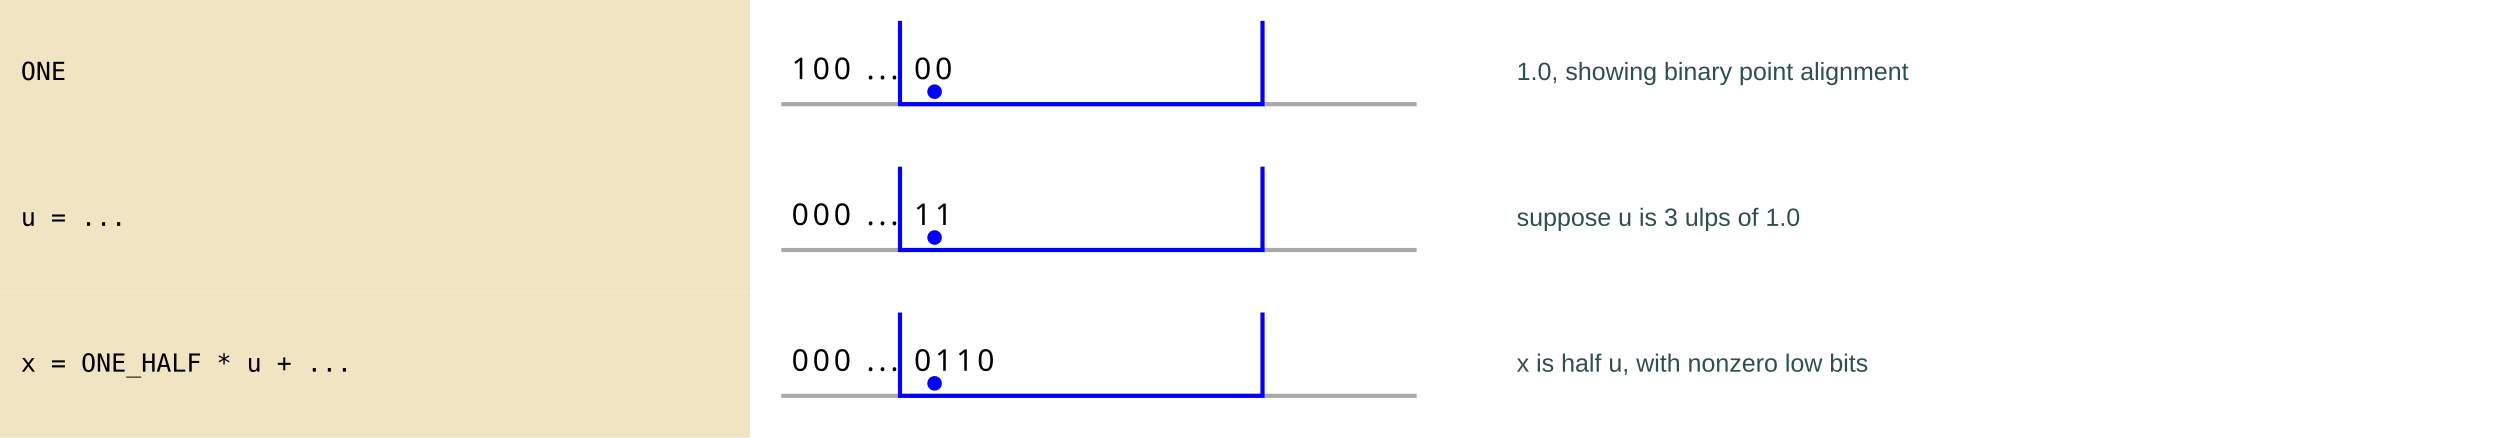
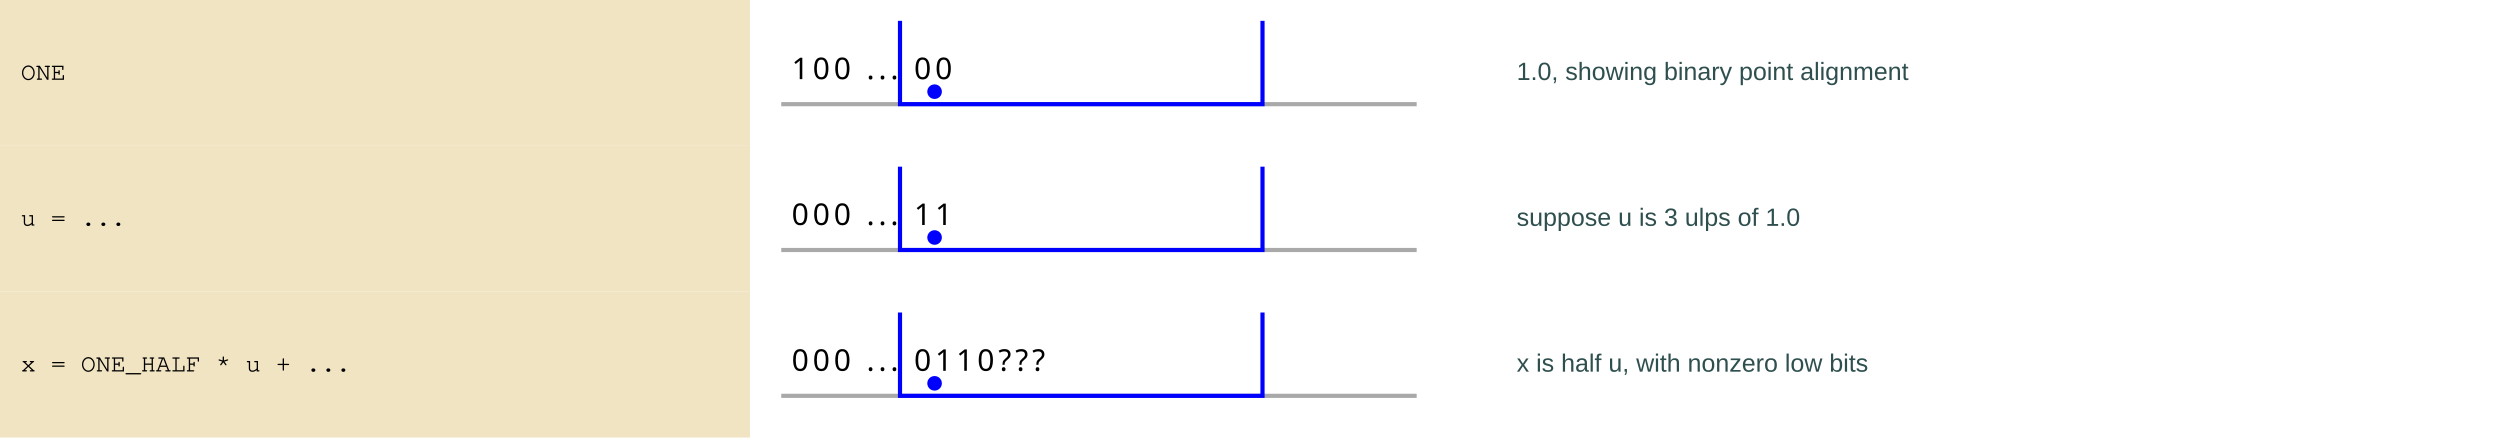
<svg xmlns="http://www.w3.org/2000/svg" viewBox="0 0 1200 210">
  <style>
.diag-py-rect {fill: rgba(241, 228, 194, 1.0); stroke: none;}
.diag-num-rect { fill: none; stroke: none; }
.diag-rem-rect { fill: none; stroke: none; }
.diag-num-line { stroke-width: 2; stroke: darkgray; }
.diag-num-path { stroke-width: 2; stroke: blue; fill: none; }
.diag-num-dot { stroke-width: 1; stroke: blue; fill: blue; }
.diag-num-elps { stroke-width: 3; stroke: red; fill: none; }
- .diag-py { font-family: "Roboto Mono", monospace; font-size: 1em; white-space: pre; dominant-baseline: middle; fill: black; }
+ .diag-py { font-family: Courier, monospace; font-size: 1em; white-space: pre; dominant-baseline: middle; fill: black; }
.diag-num-bin { font-family: "Roboto Mono"; font-size: 1.2em; letter-spacing: 0.13em; dominant-baseline: middle; fill: black; }
.diag-num-oct { font-family: "Roboto Mono"; font-size: 1.2em; font-style: italic; letter-spacing: 0.13em; dominant-baseline: middle; fill: black; }
.diag-num-dec { font-family: "Roboto Mono"; font-size: 1.2em; font-weight: bolder; letter-spacing: 0.13em; dominant-baseline: middle; fill: black; }
.diag-num-hex { font-family: "Roboto Mono"; font-size: 1.2em; font-style: italic; font-weight: bolder; letter-spacing: 0.13em; dominant-baseline: middle; fill: black; }
.diag-rem { font-family: Arial; font-size: 1em; dominant-baseline: middle; fill: darkslategray; }
+ .tic-rect { fill: lightgray; stroke: none; }
+ .tic-line { stroke-width: 3; stroke: dimgray; }
+ .tic-big { stroke-width: 3; stroke: dimgray; }
+ .tic-small { stroke-width: 2; stroke: darkgray; }
+ .tic-hnum { stroke-width: 1; stroke: blue; }
+ .tic-mnum { stroke-width: 2; stroke: blue; }
+ .tic-bnum { stroke-width: 3; stroke: blue; }
+ .tic-lab { font-family: "Roboto Mono", monospace; font-size: 1.2em; white-space: pre; dominant-baseline: middle; fill: black; }
+ .tic-num { font-family: "Roboto Mono", monospace; font-size: 1.2em; font-weight: bolder;white-space: pre; dominant-baseline: middle; fill: blue; }
</style>
  <g transform="translate(0,0)">
    <rect class="diag-py-rect" width="360" height="70" />
    <text class="diag-py" x="10" y="35">
ONE
</text>
  </g>
  <g transform="translate(360,0)">
    <rect class="diag-num-rect" width="358" height="70" />
    <line class="diag-num-line" x1="15" y1="50" x2="320.0" y2="50" />
    <path class="diag-num-path" d="M 72 10 L 72 50 L 246.0 50 L 246.0 10" />
    <circle class="diag-num-dot" cx="88.6" cy="44" r="3.0" />
    <text class="diag-num-bin" x="20" y="33">
   100 ... 00
</text>
  </g>
  <g transform="translate(718,0)">
    <rect class="diag-rem-rect" width="482" height="70" />
    <text class="diag-rem" x="10" y="35">
1.0, showing binary point alignment
</text>
  </g>
  <g transform="translate(0,70)">
    <rect class="diag-py-rect" width="360" height="70" />
    <text class="diag-py" x="10" y="35">
u = ...
</text>
  </g>
  <g transform="translate(360,70)">
    <rect class="diag-num-rect" width="358" height="70" />
    <line class="diag-num-line" x1="15" y1="50" x2="320.0" y2="50" />
    <path class="diag-num-path" d="M 72 10 L 72 50 L 246.0 50 L 246.0 10" />
    <circle class="diag-num-dot" cx="88.6" cy="44" r="3.0" />
    <text class="diag-num-bin" x="20" y="33">
   000 ... 11
</text>
  </g>
  <g transform="translate(718,70)">
    <rect class="diag-rem-rect" width="482" height="70" />
    <text class="diag-rem" x="10" y="35">
suppose u is 3 ulps of 1.0
</text>
  </g>
  <g transform="translate(0,140)">
    <rect class="diag-py-rect" width="360" height="70" />
    <text class="diag-py" x="10" y="35">
x = ONE_HALF * u + ...
</text>
  </g>
  <g transform="translate(360,140)">
    <rect class="diag-num-rect" width="358" height="70" />
    <line class="diag-num-line" x1="15" y1="50" x2="320.0" y2="50" />
    <path class="diag-num-path" d="M 72 10 L 72 50 L 246.0 50 L 246.0 10" />
    <circle class="diag-num-dot" cx="88.6" cy="44" r="3.0" />
    <text class="diag-num-bin" x="20" y="33">
-    000 ... 0110
+    000 ... 0110???
</text>
  </g>
  <g transform="translate(718,140)">
    <rect class="diag-rem-rect" width="482" height="70" />
    <text class="diag-rem" x="10" y="35">
x is half u, with nonzero low bits
</text>
  </g>
</svg>
